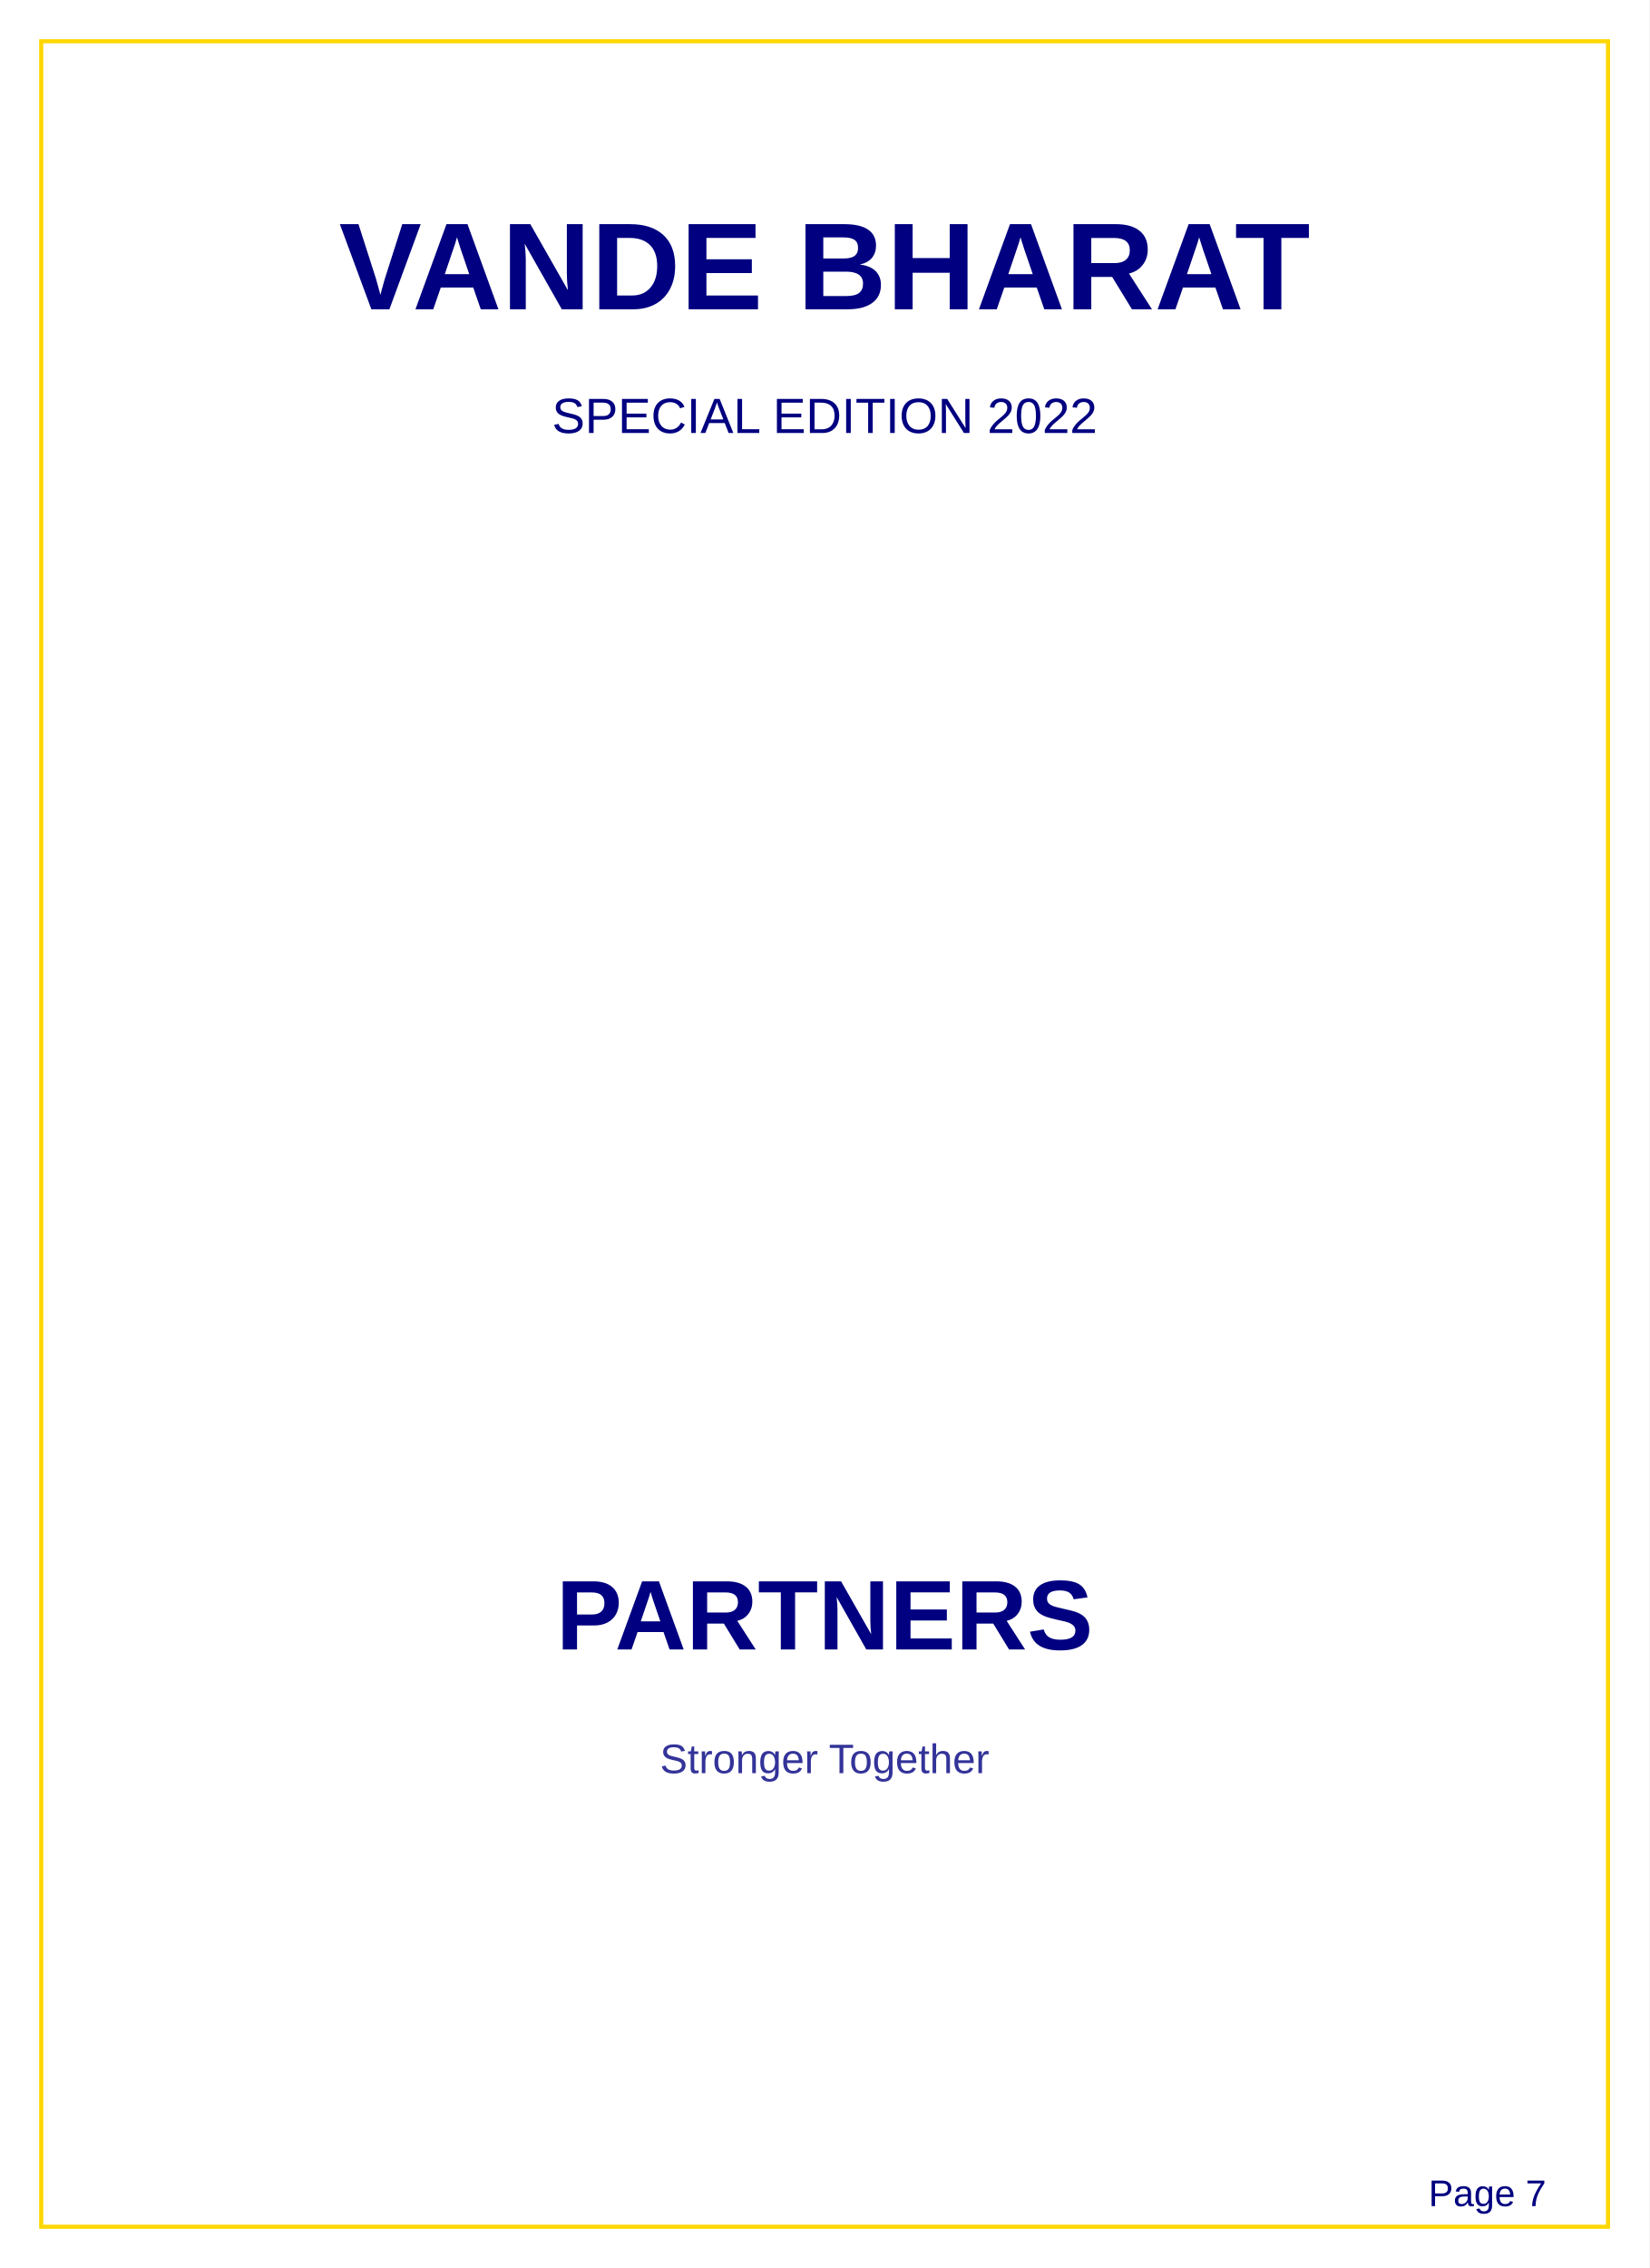
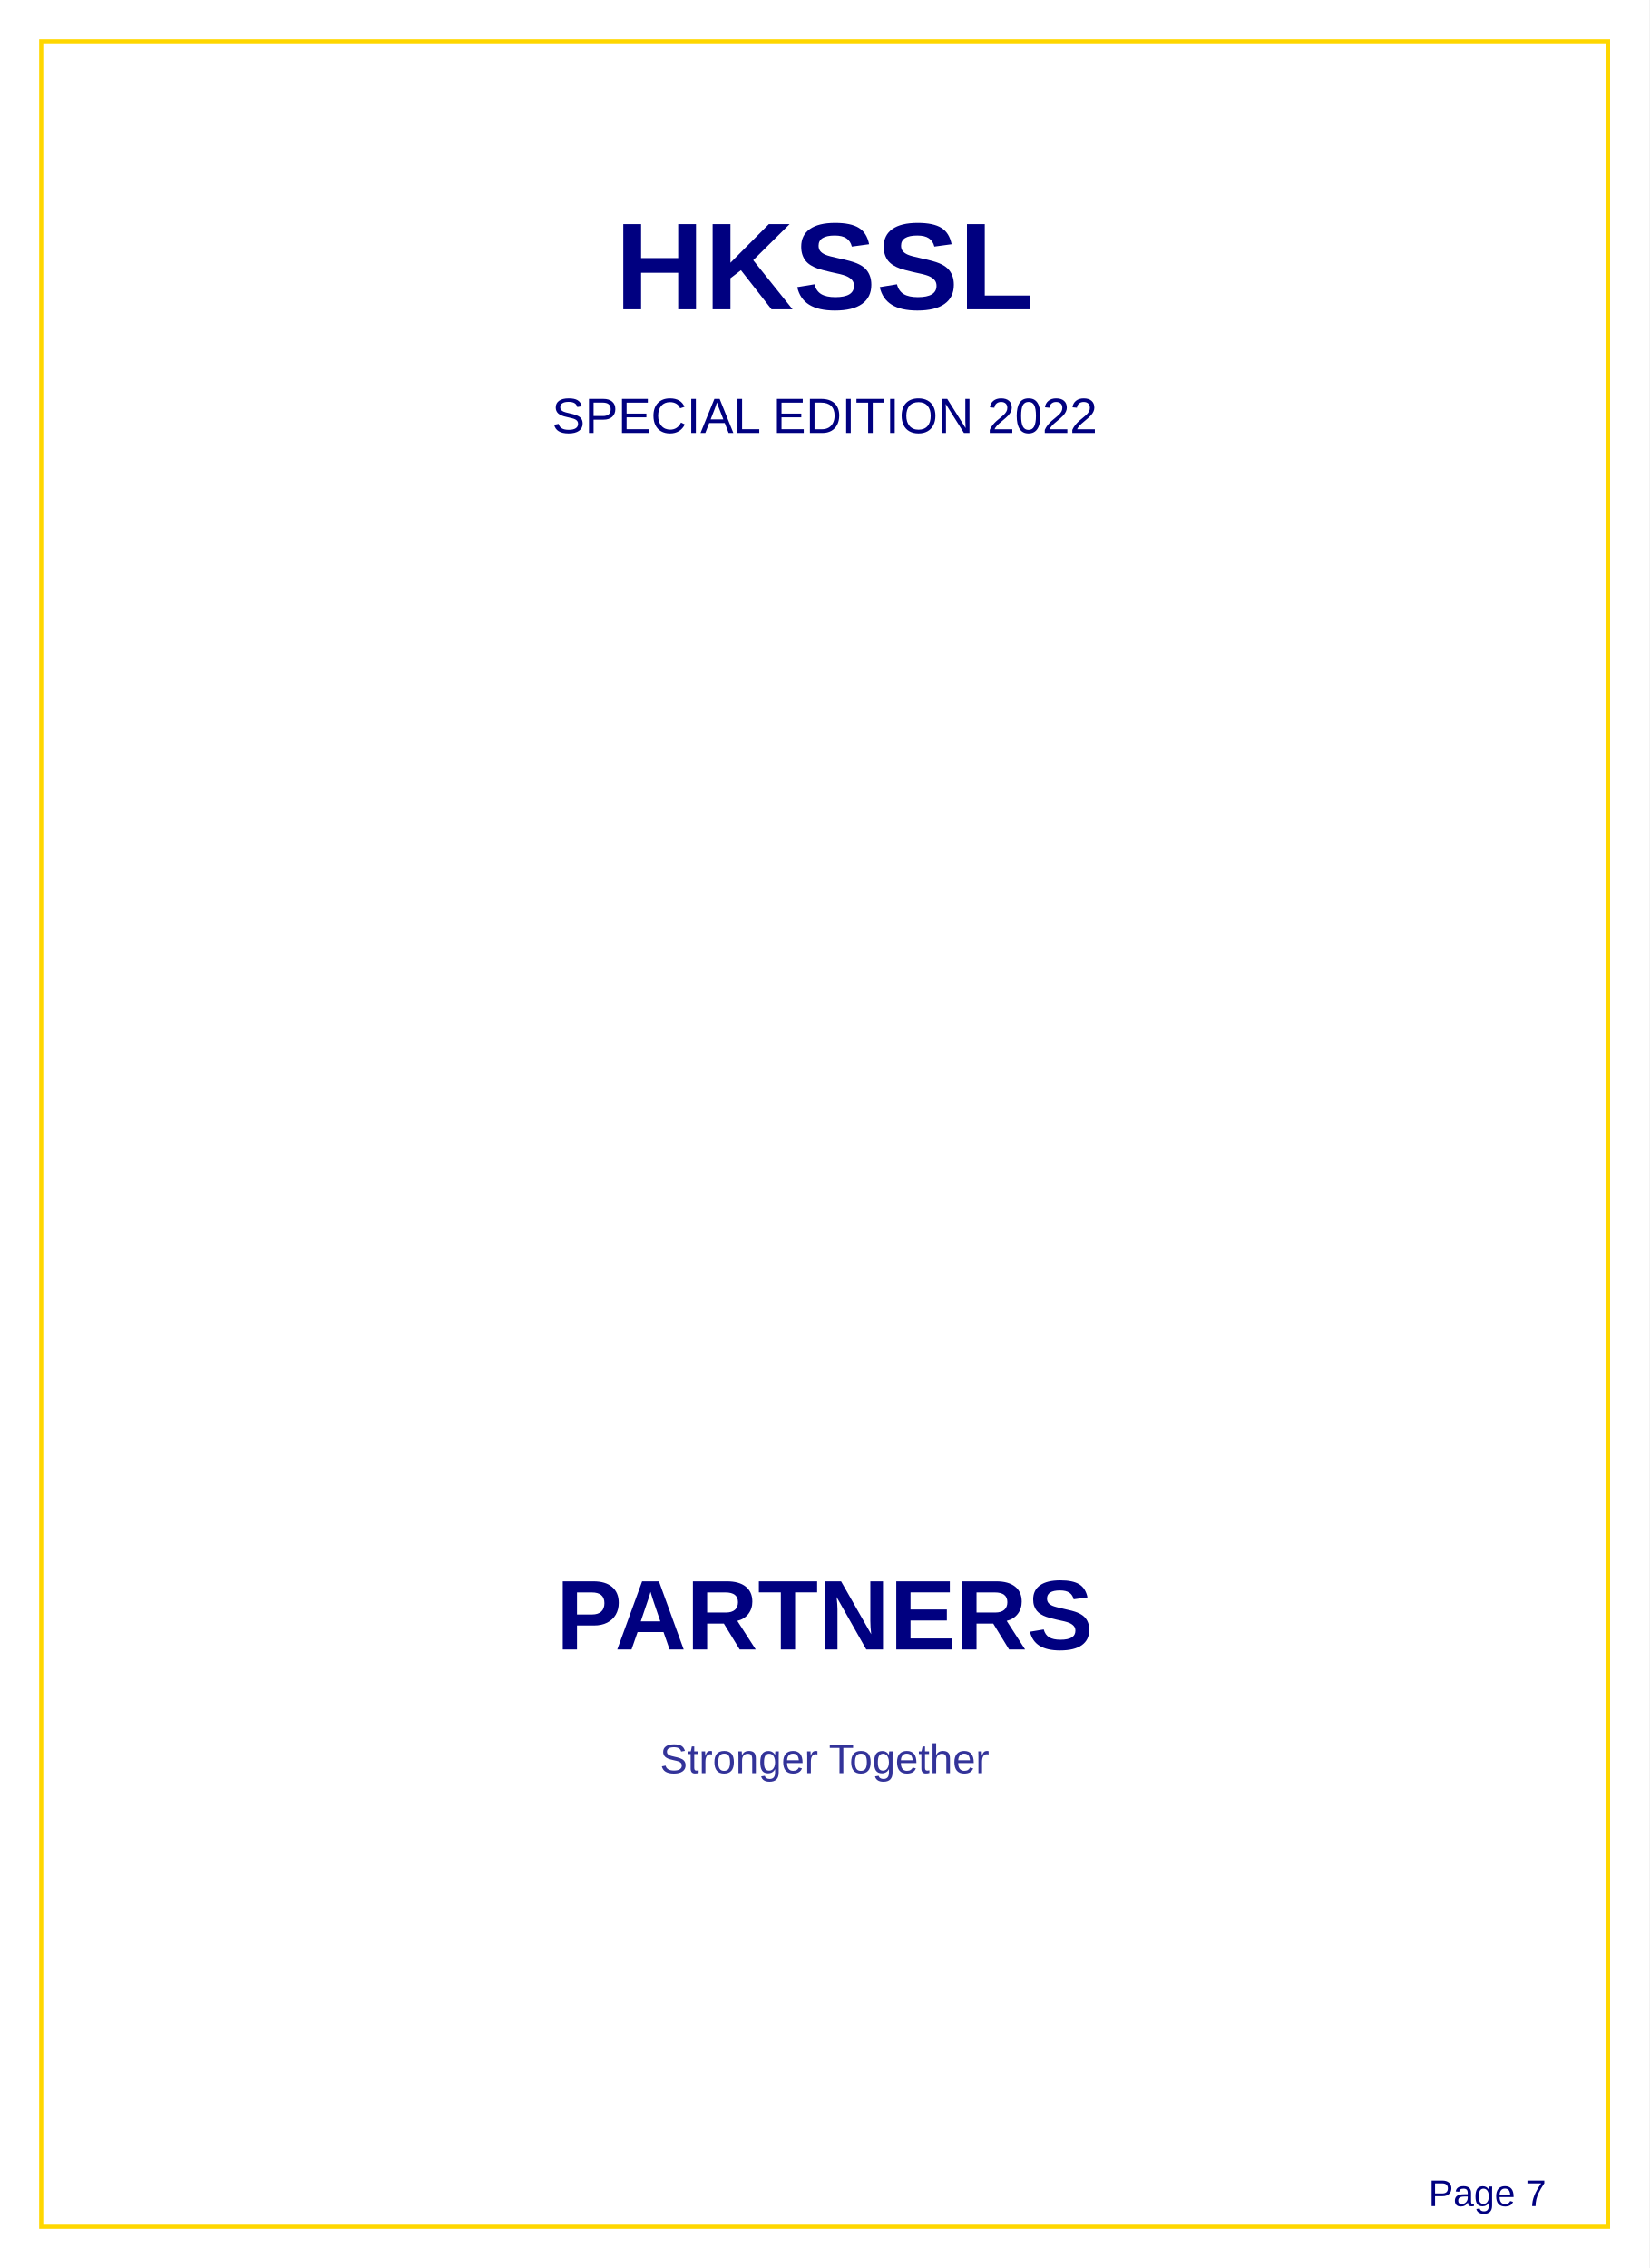
<svg xmlns="http://www.w3.org/2000/svg" width="800" height="1100">
  <rect width="800" height="1100" fill="#FFFFFF" />
  <rect width="760" height="1060" x="20" y="20" fill="none" stroke="#FFD700" stroke-width="2" />
-   <text x="400" y="150" font-family="Arial, sans-serif" font-size="60" font-weight="bold" fill="#000080" text-anchor="middle">VANDE BHARAT</text>
+   <text x="400" y="150" font-family="Arial, sans-serif" font-size="60" font-weight="bold" fill="#000080" text-anchor="middle">HKSSL</text>
  <text x="400" y="210" font-family="Arial, sans-serif" font-size="24" fill="#000080" text-anchor="middle">SPECIAL EDITION 2022</text>
  <circle cx="400" cy="550" r="150" fill="white" opacity="0.1" />
  <text x="400" y="800" font-family="Arial, sans-serif" font-size="48" font-weight="bold" fill="#000080" text-anchor="middle">PARTNERS</text>
  <text x="400" y="860" font-family="Arial, sans-serif" font-size="20" fill="#000080" text-anchor="middle" opacity="0.8">Stronger Together</text>
  <text x="750" y="1070" font-family="Arial, sans-serif" font-size="18" fill="#000080" text-anchor="end">Page 7</text>
</svg>
